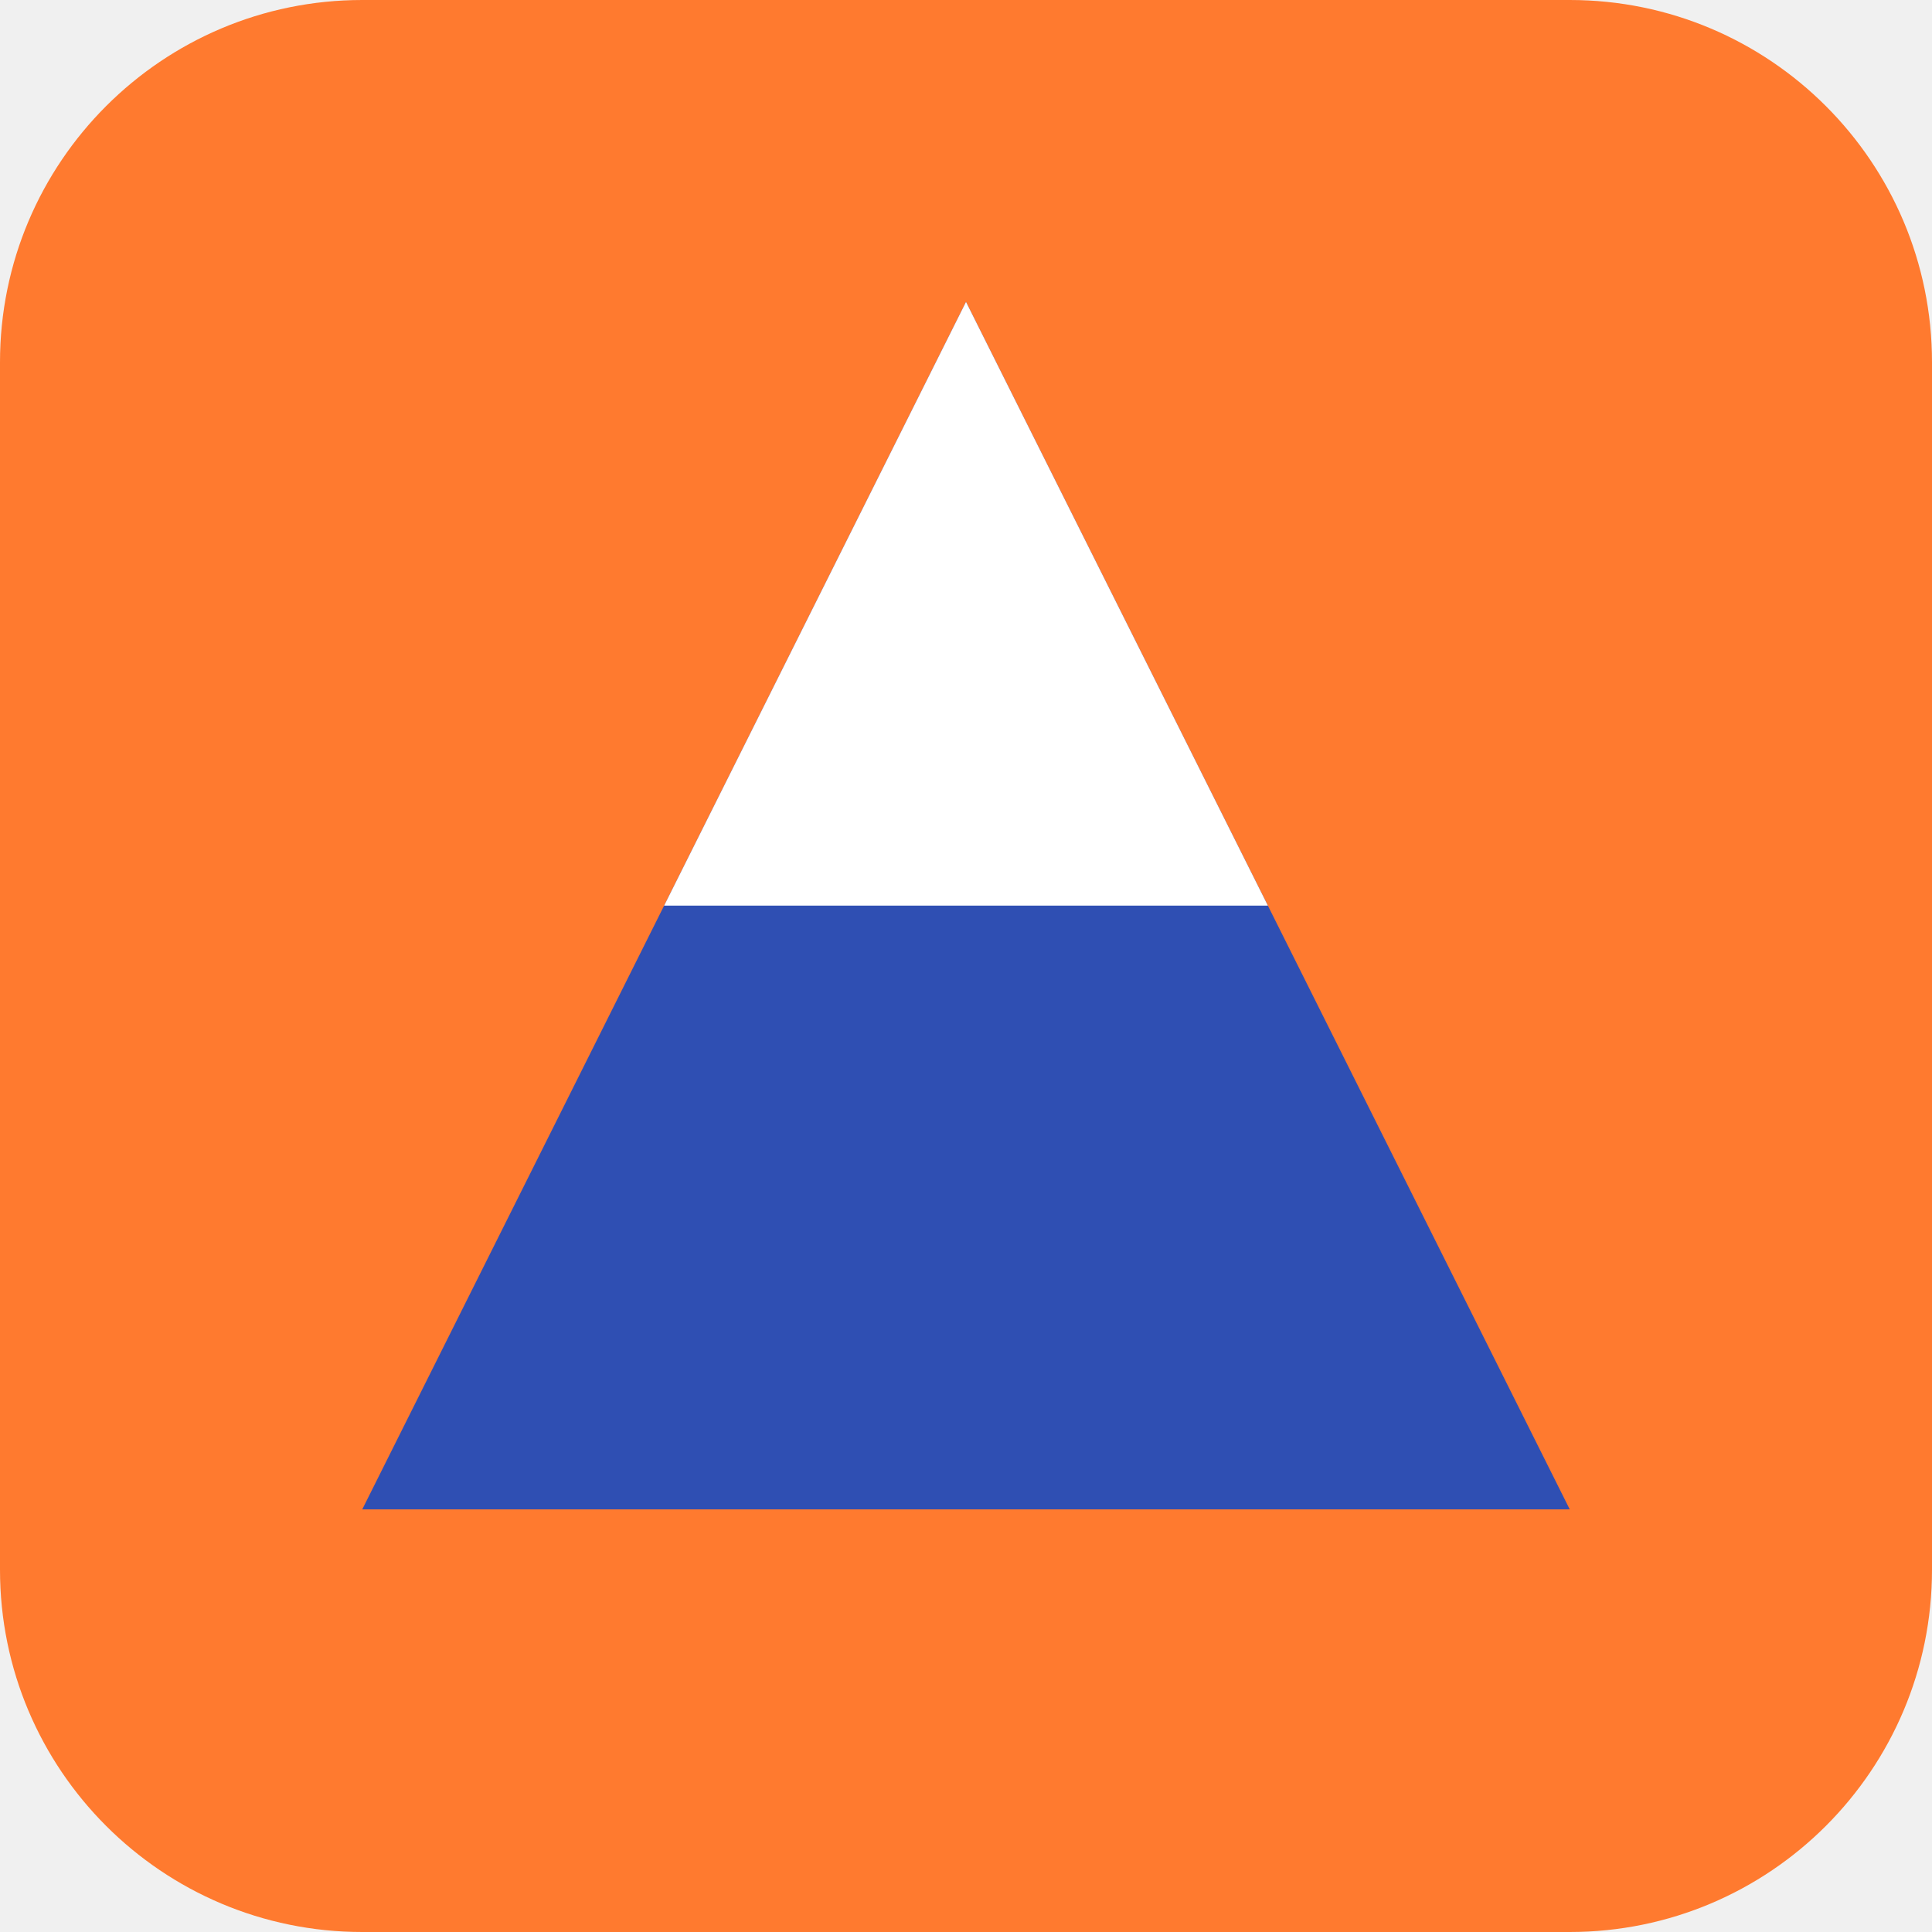
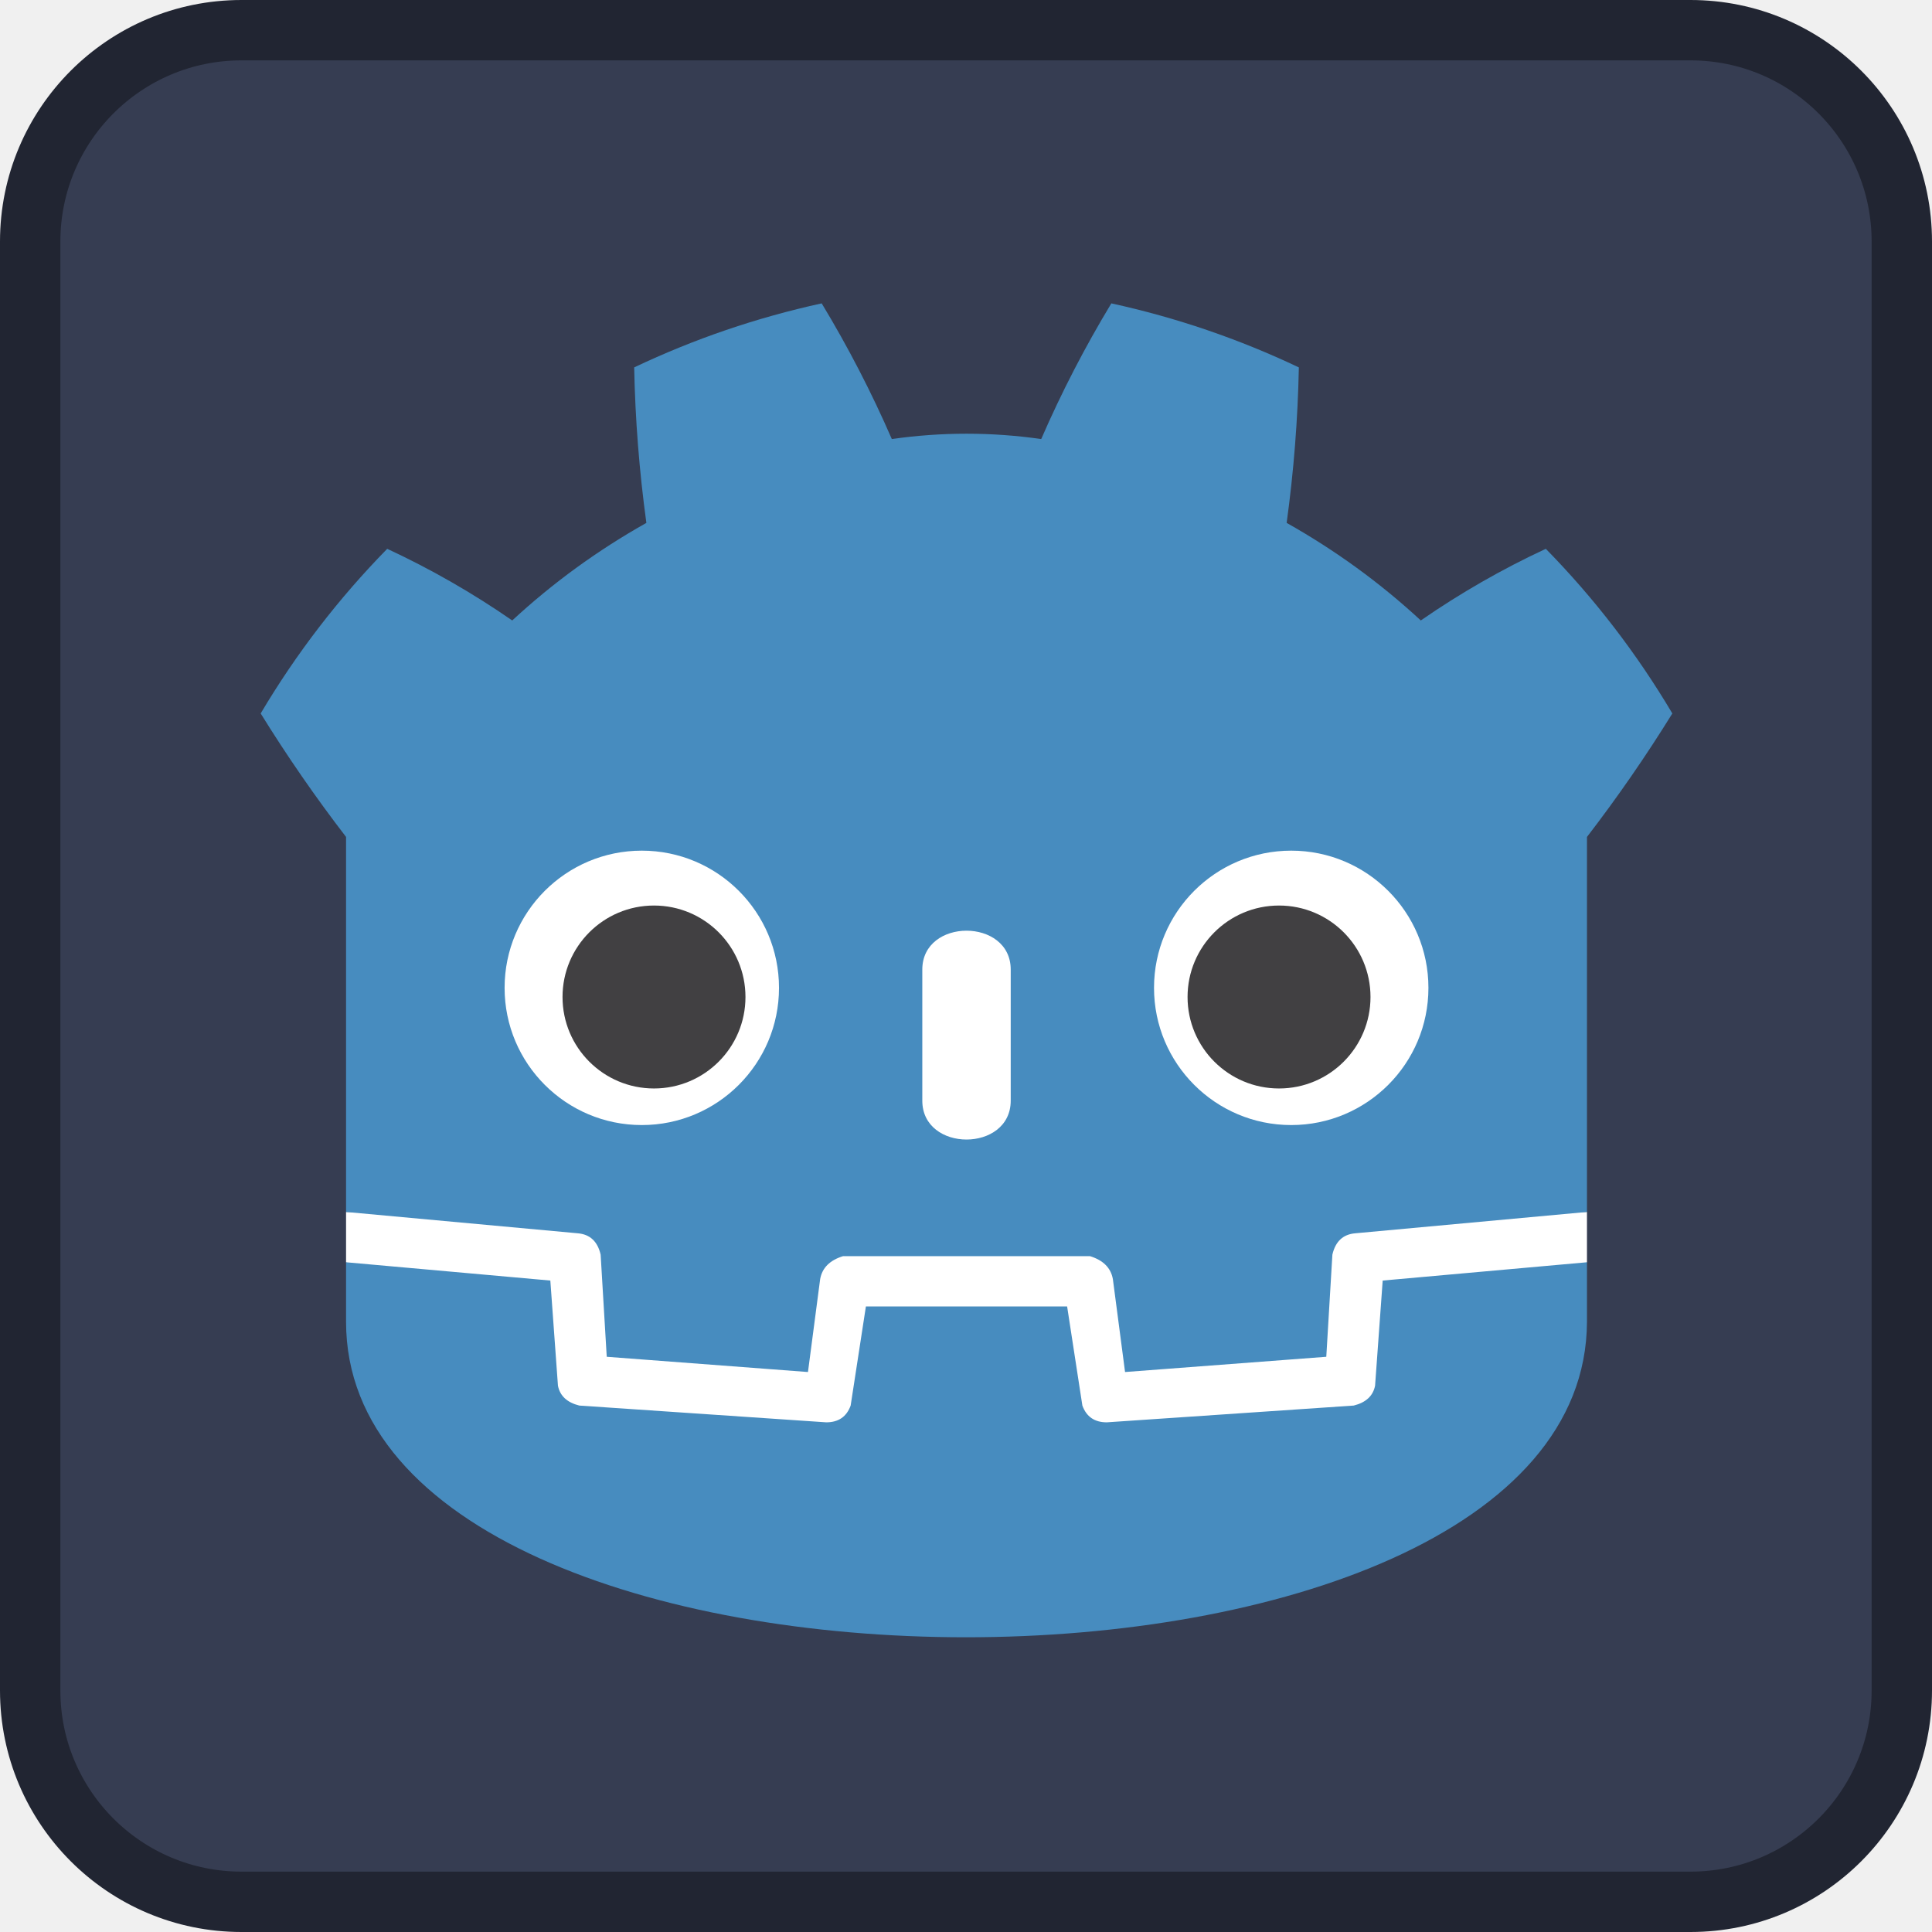
- <svg xmlns="http://www.w3.org/2000/svg" width="128" height="128" viewBox="0 0 128 128">
-   <rect width="128" height="128" rx="24" fill="#ff7a2f" />
-   <polygon points="64,20 104,100 24,100" fill="#2f4fb3" />
-   <polygon points="64,20 84,60 44,60" fill="#ffffff" />
+ <svg xmlns="http://www.w3.org/2000/svg" width="128" height="128">
+   <rect width="124" height="124" x="2" y="2" fill="#363d52" stroke="#212532" stroke-width="4" rx="14" />
+   <g fill="#fff" transform="translate(12.322 12.322)scale(.101)">
+     <path d="M105 673v33q407 354 814 0v-33z" />
+     <path fill="#478cbf" d="m105 673 152 14q12 1 15 14l4 67 132 10 8-61q2-11 15-15h162q13 4 15 15l8 61 132-10 4-67q3-13 15-14l152-14V427q30-39 56-81-35-59-83-108-43 20-82 47-40-37-88-64 7-51 8-102-59-28-123-42-26 43-46 89-49-7-98 0-20-46-46-89-64 14-123 42 1 51 8 102-48 27-88 64-39-27-82-47-48 49-83 108 26 42 56 81zm0 33v39c0 276 813 276 814 0v-39l-134 12-5 69q-2 10-14 13l-162 11q-12 0-16-11l-10-65H446l-10 65q-4 11-16 11l-162-11q-12-3-14-13l-5-69z" />
+     <path d="M483 600c0 34 58 34 58 0v-86c0-34-58-34-58 0z" />
+     <circle cx="725" cy="526" r="90" />
+     <circle cx="299" cy="526" r="90" />
+   </g>
+   <g fill="#414042" transform="translate(12.322 12.322)scale(.101)">
+     <circle cx="307" cy="532" r="60" />
+     <circle cx="717" cy="532" r="60" />
+   </g>
</svg>
